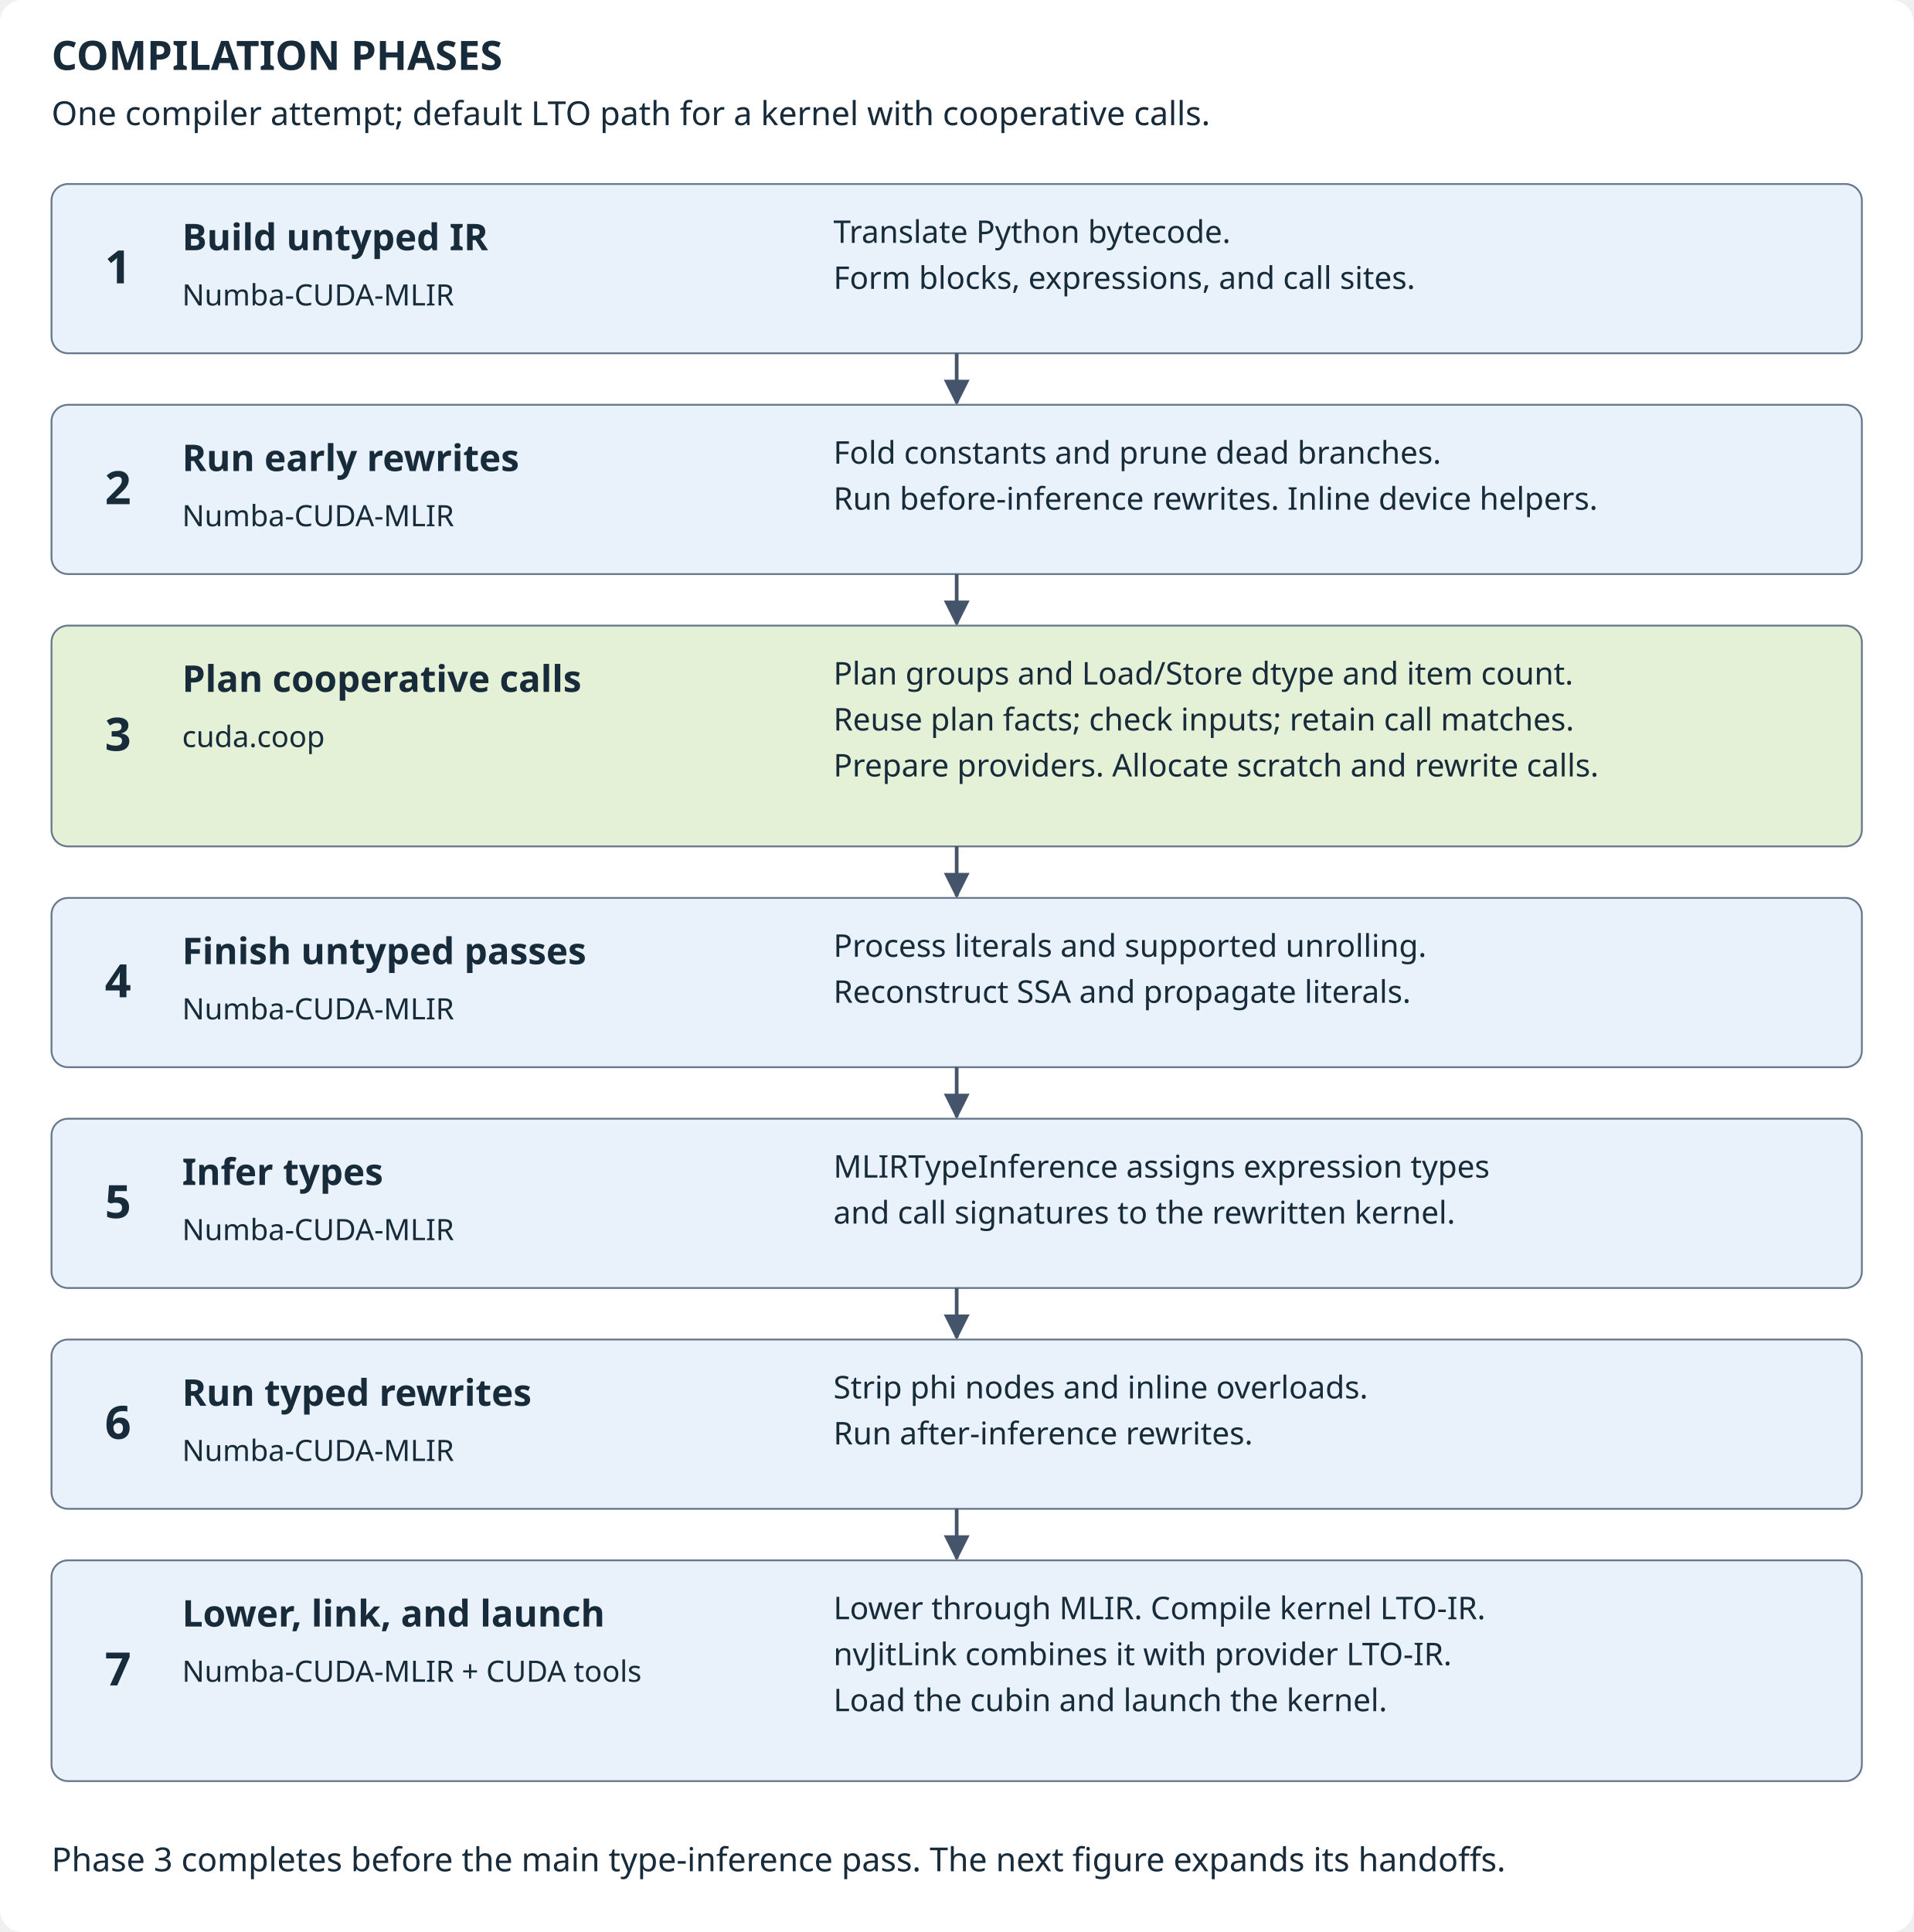
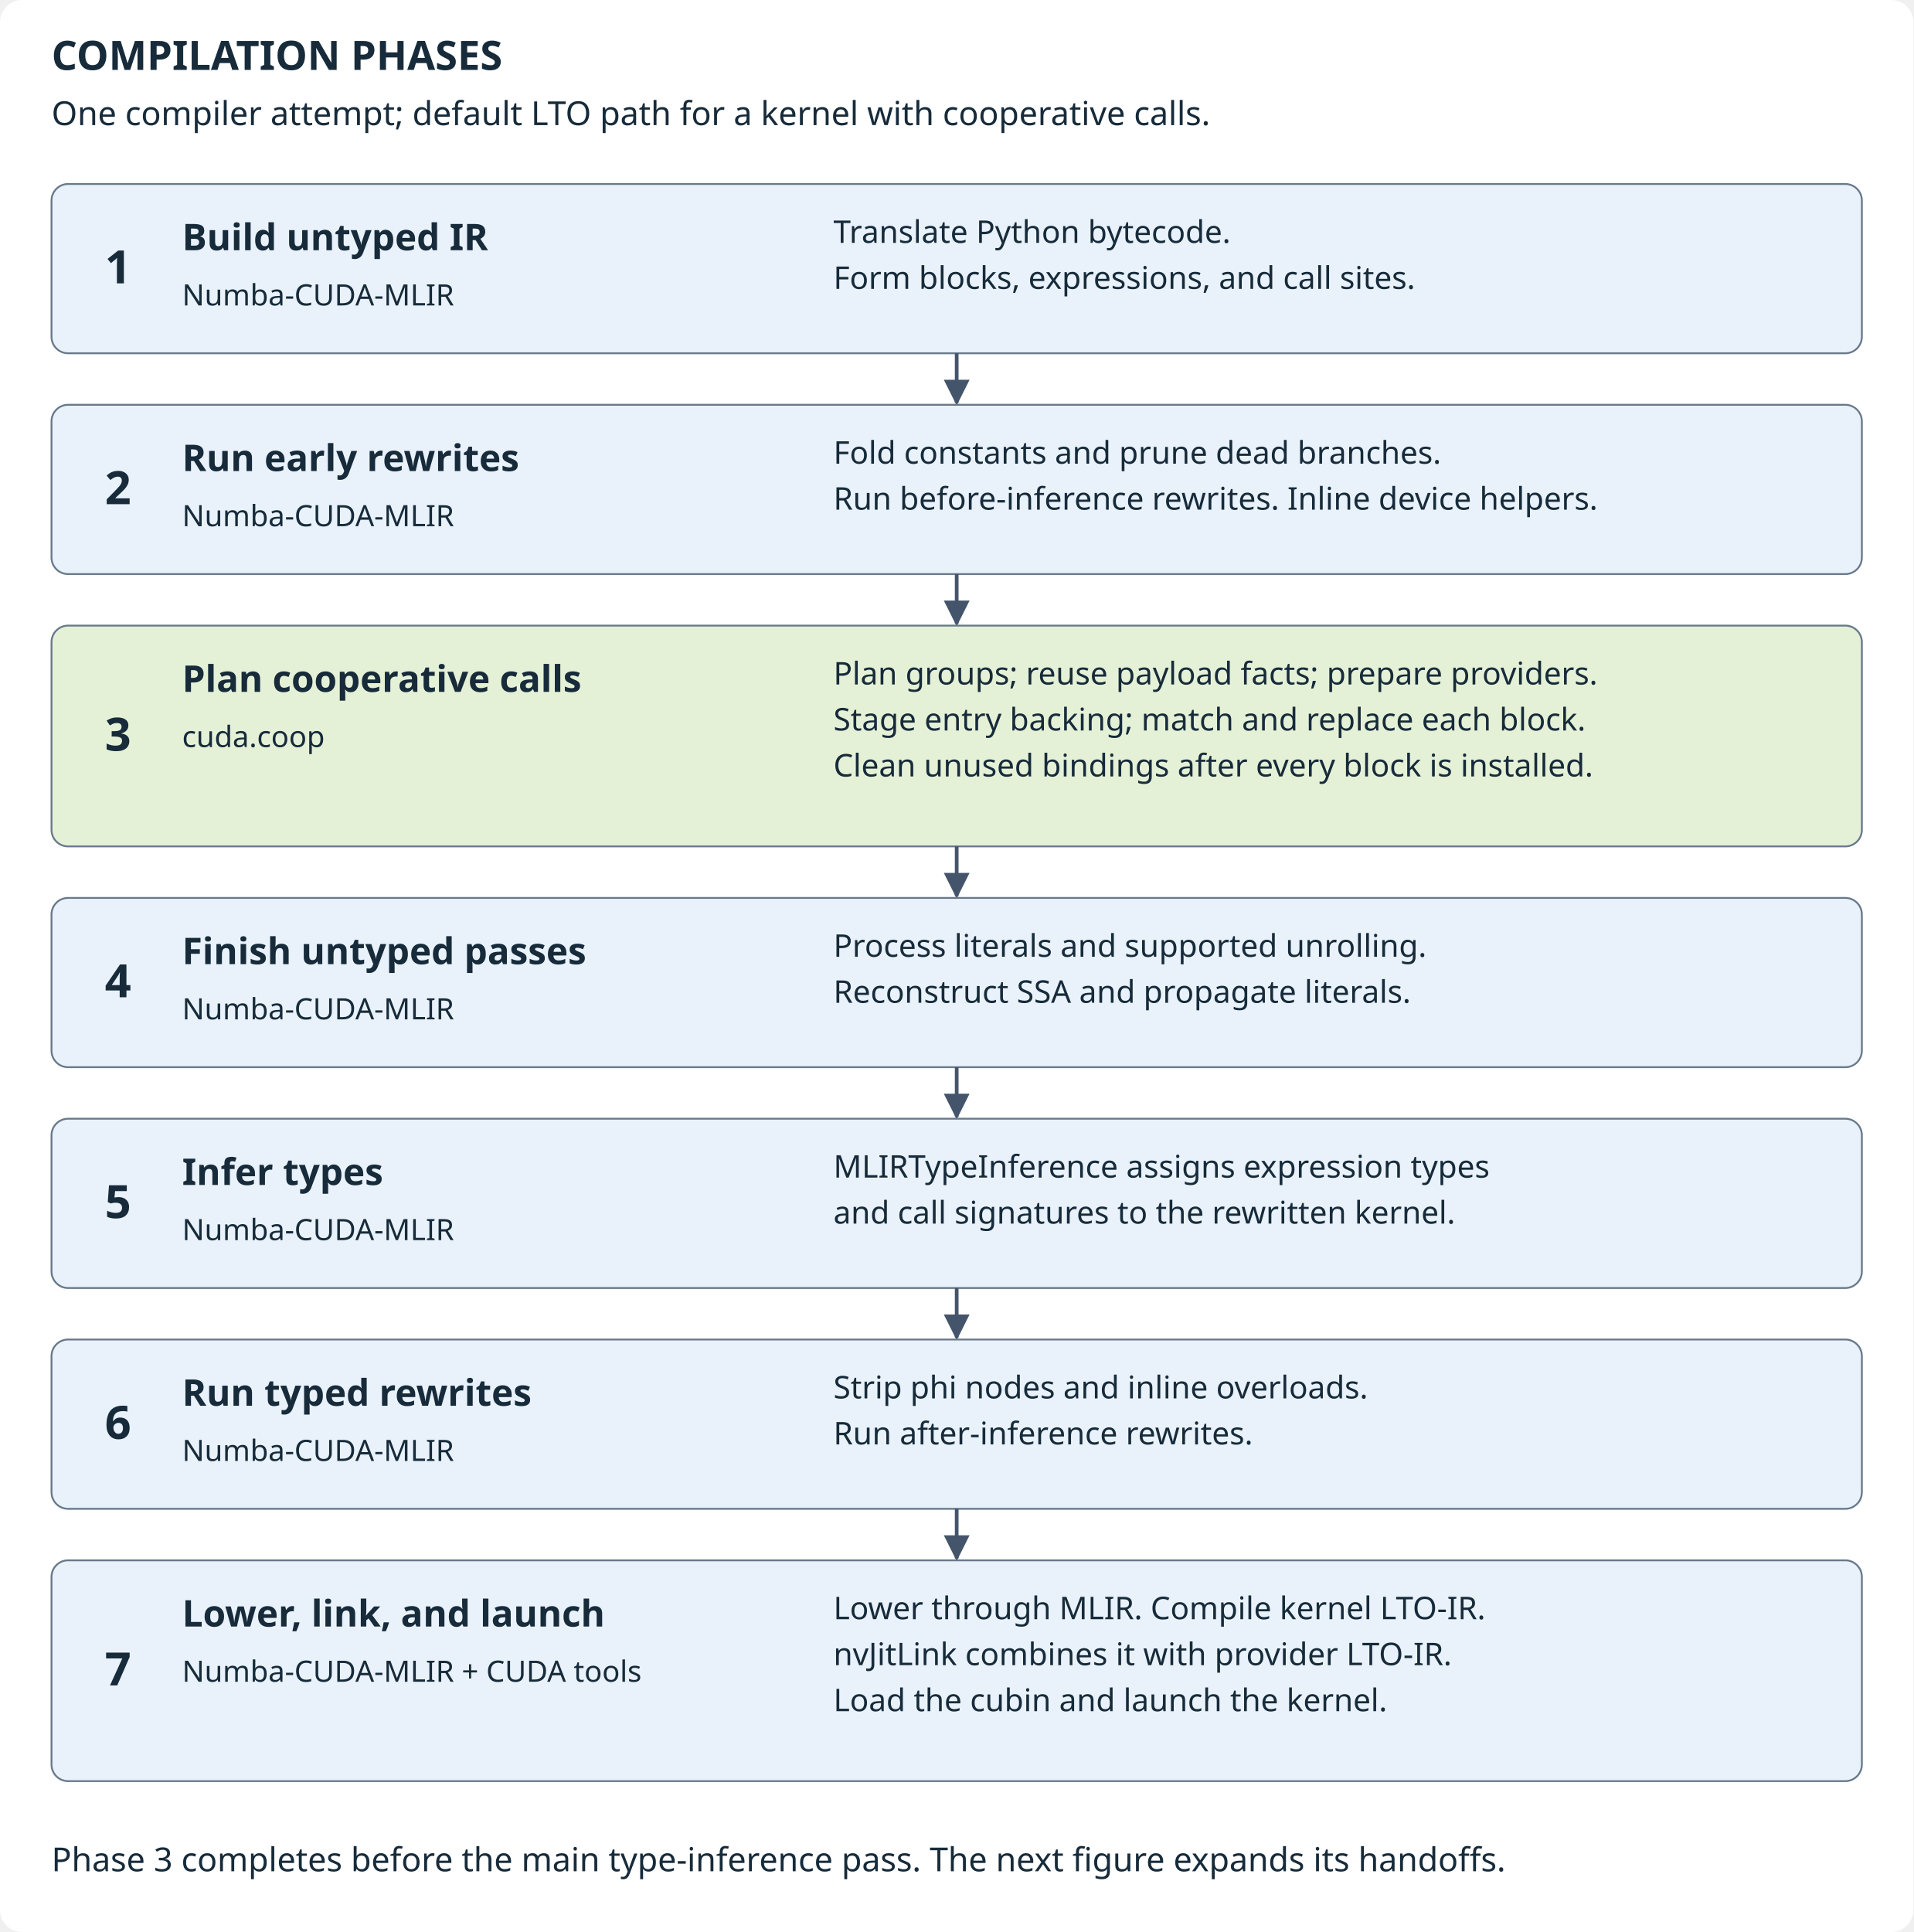
<svg xmlns="http://www.w3.org/2000/svg" viewBox="0 0 1040 1050" role="img" aria-labelledby="title desc">
  <defs>
    <marker id="arrow" viewBox="0 0 10 10" refX="9" refY="5" markerWidth="7" markerHeight="7" orient="auto-start-reverse">
      <path d="M 0 0 L 10 5 L 0 10 z" fill="#44556b" />
    </marker>
  </defs>
  <rect width="1040" height="1050" rx="12" fill="#ffffff" />
  <text x="28" y="38" text-anchor="start" font-family="sans-serif" font-size="22" fill="#172b3a" font-weight="600">COMPILATION PHASES</text>
  <text x="28" y="68" text-anchor="start" font-family="sans-serif" font-size="18" fill="#172b3a">One compiler attempt; default LTO path for a kernel with cooperative calls.</text>
  <rect x="28" y="100" width="984" height="92" rx="9" fill="#e9f2fb" stroke="#68798b" />
  <text x="57" y="154.0" text-anchor="start" font-family="sans-serif" font-size="25" fill="#172b3a" font-weight="600">1</text>
  <text x="99" y="136" text-anchor="start" font-family="sans-serif" font-size="20" fill="#172b3a" font-weight="600">Build untyped IR</text>
  <text x="99" y="166" text-anchor="start" font-family="sans-serif" font-size="16" fill="#172b3a">Numba-CUDA-MLIR</text>
  <text x="453" y="132" text-anchor="start" font-family="sans-serif" font-size="17" fill="#172b3a">Translate Python bytecode.</text>
  <text x="453" y="157" text-anchor="start" font-family="sans-serif" font-size="17" fill="#172b3a">Form blocks, expressions, and call sites.</text>
  <path d="M 520 192 V 219" fill="none" stroke="#44556b" stroke-width="2" marker-end="url(#arrow)" />
  <rect x="28" y="220" width="984" height="92" rx="9" fill="#e9f2fb" stroke="#68798b" />
  <text x="57" y="274.0" text-anchor="start" font-family="sans-serif" font-size="25" fill="#172b3a" font-weight="600">2</text>
  <text x="99" y="256" text-anchor="start" font-family="sans-serif" font-size="20" fill="#172b3a" font-weight="600">Run early rewrites</text>
  <text x="99" y="286" text-anchor="start" font-family="sans-serif" font-size="16" fill="#172b3a">Numba-CUDA-MLIR</text>
  <text x="453" y="252" text-anchor="start" font-family="sans-serif" font-size="17" fill="#172b3a">Fold constants and prune dead branches.</text>
  <text x="453" y="277" text-anchor="start" font-family="sans-serif" font-size="17" fill="#172b3a">Run before-inference rewrites. Inline device helpers.</text>
  <path d="M 520 312 V 339" fill="none" stroke="#44556b" stroke-width="2" marker-end="url(#arrow)" />
  <rect x="28" y="340" width="984" height="120" rx="9" fill="#e5f1d7" stroke="#68798b" />
  <text x="57" y="408.0" text-anchor="start" font-family="sans-serif" font-size="25" fill="#172b3a" font-weight="600">3</text>
  <text x="99" y="376" text-anchor="start" font-family="sans-serif" font-size="20" fill="#172b3a" font-weight="600">Plan cooperative calls</text>
  <text x="99" y="406" text-anchor="start" font-family="sans-serif" font-size="16" fill="#172b3a">cuda.coop</text>
-   <text x="453" y="372" text-anchor="start" font-family="sans-serif" font-size="17" fill="#172b3a">Plan groups and Load/Store dtype and item count.</text>
-   <text x="453" y="397" text-anchor="start" font-family="sans-serif" font-size="17" fill="#172b3a">Reuse plan facts; check inputs; retain call matches.</text>
-   <text x="453" y="422" text-anchor="start" font-family="sans-serif" font-size="17" fill="#172b3a">Prepare providers. Allocate scratch and rewrite calls.</text>
+   <text x="453" y="372" text-anchor="start" font-family="sans-serif" font-size="17" fill="#172b3a">Plan groups; reuse payload facts; prepare providers.</text>
+   <text x="453" y="397" text-anchor="start" font-family="sans-serif" font-size="17" fill="#172b3a">Stage entry backing; match and replace each block.</text>
+   <text x="453" y="422" text-anchor="start" font-family="sans-serif" font-size="17" fill="#172b3a">Clean unused bindings after every block is installed.</text>
  <path d="M 520 460 V 487" fill="none" stroke="#44556b" stroke-width="2" marker-end="url(#arrow)" />
  <rect x="28" y="488" width="984" height="92" rx="9" fill="#e9f2fb" stroke="#68798b" />
  <text x="57" y="542.0" text-anchor="start" font-family="sans-serif" font-size="25" fill="#172b3a" font-weight="600">4</text>
  <text x="99" y="524" text-anchor="start" font-family="sans-serif" font-size="20" fill="#172b3a" font-weight="600">Finish untyped passes</text>
  <text x="99" y="554" text-anchor="start" font-family="sans-serif" font-size="16" fill="#172b3a">Numba-CUDA-MLIR</text>
  <text x="453" y="520" text-anchor="start" font-family="sans-serif" font-size="17" fill="#172b3a">Process literals and supported unrolling.</text>
  <text x="453" y="545" text-anchor="start" font-family="sans-serif" font-size="17" fill="#172b3a">Reconstruct SSA and propagate literals.</text>
  <path d="M 520 580 V 607" fill="none" stroke="#44556b" stroke-width="2" marker-end="url(#arrow)" />
  <rect x="28" y="608" width="984" height="92" rx="9" fill="#e9f2fb" stroke="#68798b" />
  <text x="57" y="662.0" text-anchor="start" font-family="sans-serif" font-size="25" fill="#172b3a" font-weight="600">5</text>
  <text x="99" y="644" text-anchor="start" font-family="sans-serif" font-size="20" fill="#172b3a" font-weight="600">Infer types</text>
  <text x="99" y="674" text-anchor="start" font-family="sans-serif" font-size="16" fill="#172b3a">Numba-CUDA-MLIR</text>
  <text x="453" y="640" text-anchor="start" font-family="sans-serif" font-size="17" fill="#172b3a">MLIRTypeInference assigns expression types</text>
  <text x="453" y="665" text-anchor="start" font-family="sans-serif" font-size="17" fill="#172b3a">and call signatures to the rewritten kernel.</text>
  <path d="M 520 700 V 727" fill="none" stroke="#44556b" stroke-width="2" marker-end="url(#arrow)" />
  <rect x="28" y="728" width="984" height="92" rx="9" fill="#e9f2fb" stroke="#68798b" />
  <text x="57" y="782.0" text-anchor="start" font-family="sans-serif" font-size="25" fill="#172b3a" font-weight="600">6</text>
  <text x="99" y="764" text-anchor="start" font-family="sans-serif" font-size="20" fill="#172b3a" font-weight="600">Run typed rewrites</text>
  <text x="99" y="794" text-anchor="start" font-family="sans-serif" font-size="16" fill="#172b3a">Numba-CUDA-MLIR</text>
  <text x="453" y="760" text-anchor="start" font-family="sans-serif" font-size="17" fill="#172b3a">Strip phi nodes and inline overloads.</text>
  <text x="453" y="785" text-anchor="start" font-family="sans-serif" font-size="17" fill="#172b3a">Run after-inference rewrites.</text>
  <path d="M 520 820 V 847" fill="none" stroke="#44556b" stroke-width="2" marker-end="url(#arrow)" />
  <rect x="28" y="848" width="984" height="120" rx="9" fill="#e9f2fb" stroke="#68798b" />
  <text x="57" y="916.0" text-anchor="start" font-family="sans-serif" font-size="25" fill="#172b3a" font-weight="600">7</text>
  <text x="99" y="884" text-anchor="start" font-family="sans-serif" font-size="20" fill="#172b3a" font-weight="600">Lower, link, and launch</text>
  <text x="99" y="914" text-anchor="start" font-family="sans-serif" font-size="16" fill="#172b3a">Numba-CUDA-MLIR + CUDA tools</text>
  <text x="453" y="880" text-anchor="start" font-family="sans-serif" font-size="17" fill="#172b3a">Lower through MLIR. Compile kernel LTO-IR.</text>
  <text x="453" y="905" text-anchor="start" font-family="sans-serif" font-size="17" fill="#172b3a">nvJitLink combines it with provider LTO-IR.</text>
  <text x="453" y="930" text-anchor="start" font-family="sans-serif" font-size="17" fill="#172b3a">Load the cubin and launch the kernel.</text>
  <text x="28" y="1017" text-anchor="start" font-family="sans-serif" font-size="18" fill="#172b3a">Phase 3 completes before the main type-inference pass. The next figure expands its handoffs.</text>
</svg>
